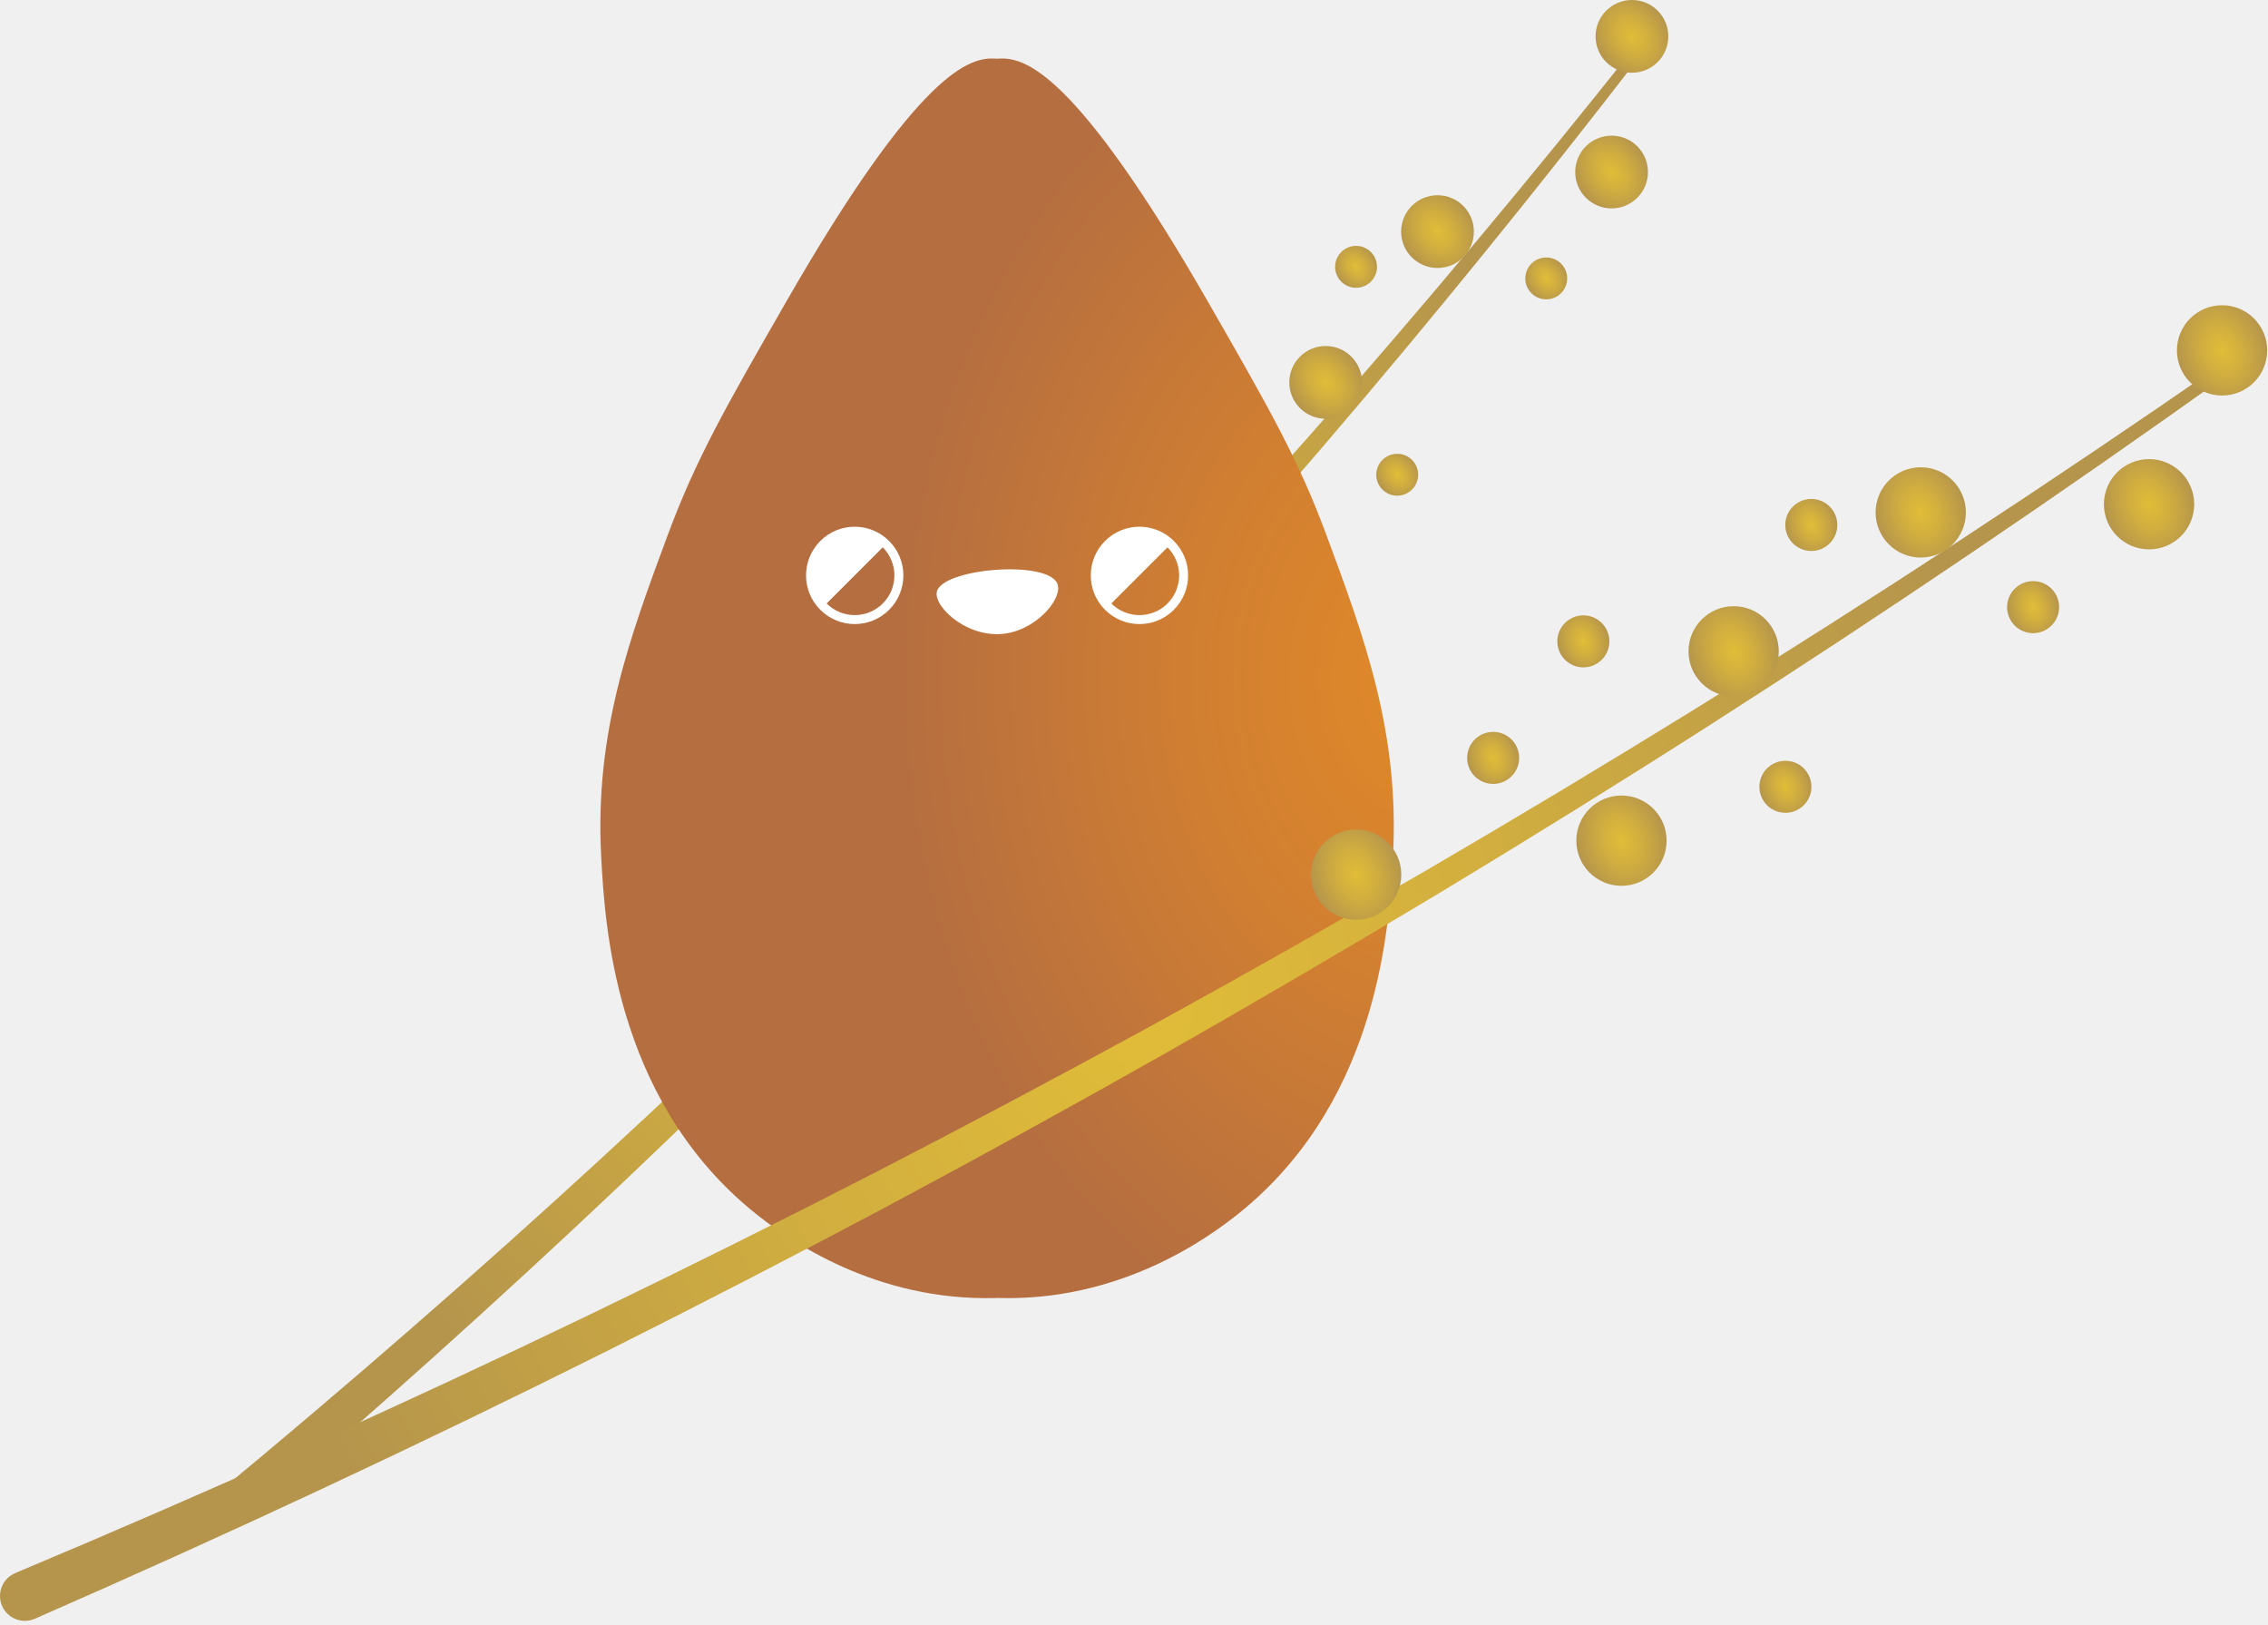
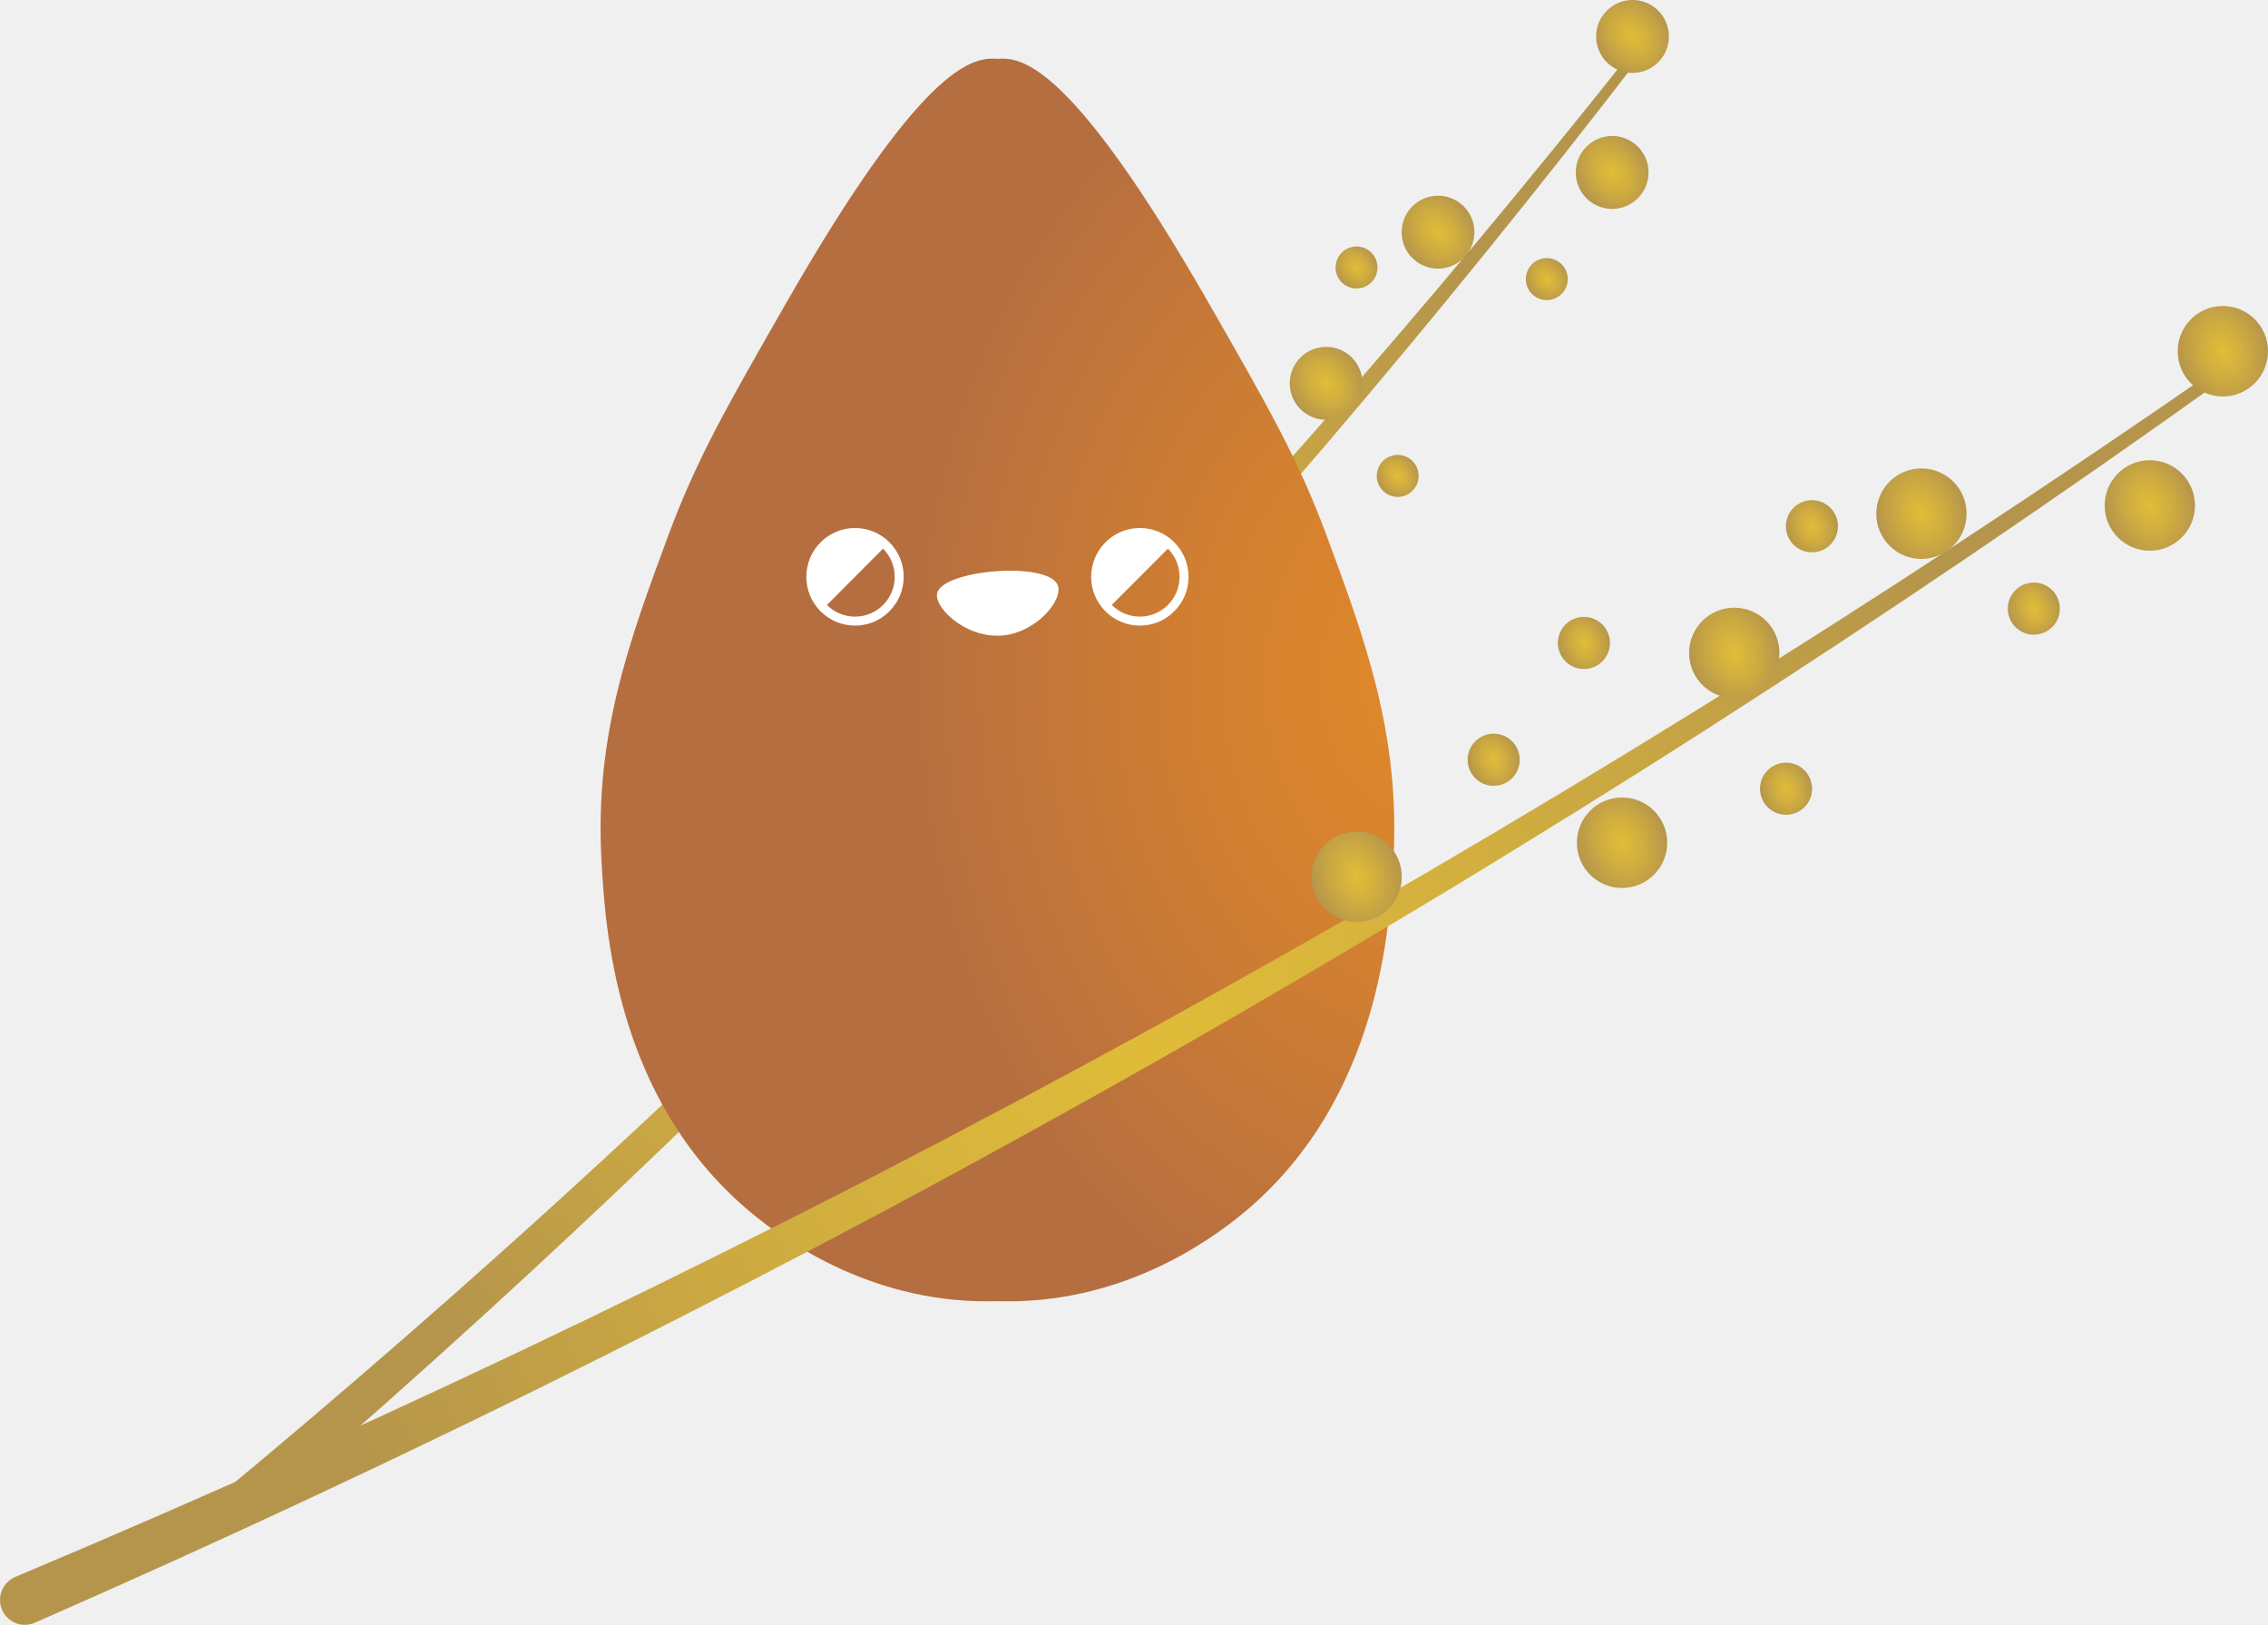
- <svg xmlns="http://www.w3.org/2000/svg" width="613" height="439" viewBox="0 0 613 439" fill="none">
-   <path d="M58.442 403.78C93.672 374.62 128.192 344.59 161.882 313.63C178.722 298.15 195.372 282.46 211.822 266.56C228.242 250.63 244.472 234.5 260.512 218.17C276.522 201.81 292.312 185.25 307.932 168.52C323.512 151.75 338.892 134.79 354.032 117.62C384.322 83.28 413.712 48.15 442.182 12.26C442.632 11.69 443.462 11.6 444.032 12.05C444.592 12.5 444.692 13.31 444.262 13.88C416.302 50.22 387.392 85.84 357.562 120.69C342.652 138.11 327.492 155.33 312.132 172.37C296.732 189.37 281.152 206.21 265.352 222.84C249.512 239.44 233.482 255.86 217.252 272.08C200.992 288.27 184.522 304.26 167.862 320.04C134.522 351.6 100.332 382.26 65.392 412.06C63.122 414 59.712 413.73 57.772 411.46C55.832 409.19 56.102 405.78 58.372 403.84C58.382 403.83 58.402 403.82 58.412 403.81L58.442 403.78Z" fill="url(#paint0_radial_208_718)" />
-   <path d="M441.082 19.66C446.511 19.66 450.912 15.259 450.912 9.83C450.912 4.401 446.511 0 441.082 0C435.653 0 431.252 4.401 431.252 9.83C431.252 15.259 435.653 19.66 441.082 19.66Z" fill="url(#paint1_radial_208_718)" />
-   <path d="M435.582 56.32C441.011 56.32 445.412 51.919 445.412 46.49C445.412 41.061 441.011 36.66 435.582 36.66C430.153 36.66 425.752 41.061 425.752 46.49C425.752 51.919 430.153 56.32 435.582 56.32Z" fill="url(#paint2_radial_208_718)" />
-   <path d="M388.532 72.42C393.961 72.42 398.362 68.019 398.362 62.59C398.362 57.161 393.961 52.76 388.532 52.76C383.103 52.76 378.702 57.161 378.702 62.59C378.702 68.019 383.103 72.42 388.532 72.42Z" fill="url(#paint3_radial_208_718)" />
-   <path d="M358.302 113.17C363.731 113.17 368.132 108.769 368.132 103.34C368.132 97.911 363.731 93.51 358.302 93.51C352.873 93.51 348.472 97.911 348.472 103.34C348.472 108.769 352.873 113.17 358.302 113.17Z" fill="url(#paint4_radial_208_718)" />
-   <path d="M346.882 159.69C352.311 159.69 356.712 155.289 356.712 149.86C356.712 144.431 352.311 140.03 346.882 140.03C341.453 140.03 337.052 144.431 337.052 149.86C337.052 155.289 341.453 159.69 346.882 159.69Z" fill="url(#paint5_radial_208_718)" />
-   <path d="M293.752 183.52C299.181 183.52 303.582 179.119 303.582 173.69C303.582 168.261 299.181 163.86 293.752 163.86C288.323 163.86 283.922 168.261 283.922 173.69C283.922 179.119 288.323 183.52 293.752 183.52Z" fill="url(#paint6_radial_208_718)" />
-   <path d="M314.922 146.37C318.048 146.37 320.582 143.836 320.582 140.71C320.582 137.584 318.048 135.05 314.922 135.05C311.796 135.05 309.262 137.584 309.262 140.71C309.262 143.836 311.796 146.37 314.922 146.37Z" fill="url(#paint7_radial_208_718)" />
-   <path d="M326.372 116.41C329.498 116.41 332.032 113.876 332.032 110.75C332.032 107.624 329.498 105.09 326.372 105.09C323.246 105.09 320.712 107.624 320.712 110.75C320.712 113.876 323.246 116.41 326.372 116.41Z" fill="url(#paint8_radial_208_718)" />
-   <path d="M377.642 133.96C380.768 133.96 383.302 131.426 383.302 128.3C383.302 125.174 380.768 122.64 377.642 122.64C374.516 122.64 371.982 125.174 371.982 128.3C371.982 131.426 374.516 133.96 377.642 133.96Z" fill="url(#paint9_radial_208_718)" />
-   <path d="M366.522 77.77C369.648 77.77 372.182 75.236 372.182 72.11C372.182 68.984 369.648 66.45 366.522 66.45C363.396 66.45 360.862 68.984 360.862 72.11C360.862 75.236 363.396 77.77 366.522 77.77Z" fill="url(#paint10_radial_208_718)" />
-   <path d="M417.922 80.9C421.048 80.9 423.582 78.366 423.582 75.24C423.582 72.114 421.048 69.58 417.922 69.58C414.796 69.58 412.262 72.114 412.262 75.24C412.262 78.366 414.796 80.9 417.922 80.9Z" fill="url(#paint11_radial_208_718)" />
-   <path d="M358.493 144.55C350.853 123.95 342.733 109.82 326.493 81.55C290.113 18.22 276.573 15.6 270.203 15.82C269.963 15.83 269.733 15.85 269.493 15.87C269.253 15.85 269.023 15.83 268.783 15.82C262.413 15.6 248.873 18.21 212.493 81.55C196.253 109.82 188.133 123.95 180.493 144.55C170.163 172.4 160.673 197.98 162.493 231.55C163.473 249.53 165.983 295.91 202.493 326.55C213.243 335.57 236.953 351.63 269.043 350.79C269.193 350.79 269.343 350.78 269.493 350.77C269.643 350.77 269.793 350.78 269.943 350.79C302.033 351.63 325.743 335.57 336.493 326.55C373.003 295.91 375.513 249.53 376.493 231.55C378.313 197.99 368.823 172.41 358.493 144.55Z" fill="url(#paint12_radial_208_718)" />
-   <path d="M253.202 159.95C252.302 164.11 262.242 173.36 272.952 171C280.962 169.23 287.312 161.43 285.772 157.72C283.072 151.22 254.582 153.58 253.202 159.95Z" fill="white" />
-   <path d="M240.312 146.2C235.172 141.06 226.842 141.06 221.712 146.2C216.572 151.34 216.572 159.67 221.712 164.8C226.852 169.94 235.182 169.94 240.312 164.8C245.452 159.66 245.452 151.33 240.312 146.2ZM238.602 163.09C234.412 167.28 227.622 167.28 223.422 163.09L238.592 147.91C242.792 152.1 242.792 158.9 238.602 163.09Z" fill="white" />
-   <path d="M317.272 146.2C312.132 141.06 303.802 141.06 298.672 146.2C293.532 151.34 293.532 159.67 298.672 164.8C303.812 169.94 312.142 169.94 317.272 164.8C322.412 159.66 322.412 151.33 317.272 146.2ZM315.562 163.09C311.372 167.28 304.582 167.28 300.382 163.09L315.552 147.91C319.752 152.1 319.752 158.9 315.562 163.09Z" fill="white" />
-   <path d="M4.132 425.11C56.492 403.14 108.322 379.88 159.492 355.22C185.072 342.88 210.502 330.23 235.782 317.26C261.032 304.24 286.122 290.91 311.052 277.29C335.962 263.62 360.682 249.61 385.262 235.35C409.802 221.03 434.182 206.41 458.362 191.46C506.712 161.56 554.282 130.38 601.022 97.99C601.762 97.48 602.782 97.66 603.292 98.4C603.802 99.13 603.622 100.14 602.902 100.66C556.602 133.78 509.432 165.7 461.452 196.38C437.462 211.72 413.252 226.72 388.872 241.44C364.452 256.1 339.882 270.5 315.112 284.58C290.322 298.61 265.362 312.35 240.232 325.78C215.082 339.17 189.762 352.23 164.282 365C113.312 390.5 61.642 414.63 9.402 437.47C6.002 438.95 2.052 437.41 0.562 434.01C-0.918 430.61 0.622 426.66 4.022 425.17C4.042 425.16 4.062 425.15 4.082 425.14L4.132 425.11Z" fill="url(#paint13_radial_208_718)" />
-   <path d="M600.582 106.89C607.32 106.89 612.782 101.428 612.782 94.69C612.782 87.952 607.32 82.49 600.582 82.49C593.844 82.49 588.382 87.952 588.382 94.69C588.382 101.428 593.844 106.89 600.582 106.89Z" fill="url(#paint14_radial_208_718)" />
-   <path d="M580.853 148.47C587.591 148.47 593.053 143.008 593.053 136.27C593.053 129.532 587.591 124.07 580.853 124.07C574.115 124.07 568.653 129.532 568.653 136.27C568.653 143.008 574.115 148.47 580.853 148.47Z" fill="url(#paint15_radial_208_718)" />
-   <path d="M519.142 150.68C525.88 150.68 531.342 145.218 531.342 138.48C531.342 131.742 525.88 126.28 519.142 126.28C512.404 126.28 506.942 131.742 506.942 138.48C506.942 145.218 512.404 150.68 519.142 150.68Z" fill="url(#paint16_radial_208_718)" />
-   <path d="M468.573 188.22C475.31 188.22 480.773 182.758 480.773 176.02C480.773 169.282 475.31 163.82 468.573 163.82C461.835 163.82 456.373 169.282 456.373 176.02C456.373 182.758 461.835 188.22 468.573 188.22Z" fill="url(#paint17_radial_208_718)" />
-   <path d="M438.252 239.39C444.99 239.39 450.452 233.928 450.452 227.19C450.452 220.452 444.99 214.99 438.252 214.99C431.514 214.99 426.052 220.452 426.052 227.19C426.052 233.928 431.514 239.39 438.252 239.39Z" fill="url(#paint18_radial_208_718)" />
-   <path d="M366.542 248.58C373.28 248.58 378.742 243.118 378.742 236.38C378.742 229.642 373.28 224.18 366.542 224.18C359.804 224.18 354.342 229.642 354.342 236.38C354.342 243.118 359.804 248.58 366.542 248.58Z" fill="url(#paint19_radial_208_718)" />
-   <path d="M403.572 211.85C407.455 211.85 410.602 208.703 410.602 204.82C410.602 200.937 407.455 197.79 403.572 197.79C399.69 197.79 396.542 200.937 396.542 204.82C396.542 208.703 399.69 211.85 403.572 211.85Z" fill="url(#paint20_radial_208_718)" />
-   <path d="M427.952 180.36C431.835 180.36 434.982 177.212 434.982 173.33C434.982 169.447 431.835 166.3 427.952 166.3C424.07 166.3 420.922 169.447 420.922 173.33C420.922 177.212 424.07 180.36 427.952 180.36Z" fill="url(#paint21_radial_208_718)" />
-   <path d="M482.563 219.66C486.445 219.66 489.593 216.513 489.593 212.63C489.593 208.748 486.445 205.6 482.563 205.6C478.68 205.6 475.533 208.748 475.533 212.63C475.533 216.513 478.68 219.66 482.563 219.66Z" fill="url(#paint22_radial_208_718)" />
-   <path d="M489.563 148.9C493.445 148.9 496.593 145.752 496.593 141.87C496.593 137.987 493.445 134.84 489.563 134.84C485.68 134.84 482.533 137.987 482.533 141.87C482.533 145.752 485.68 148.9 489.563 148.9Z" fill="url(#paint23_radial_208_718)" />
-   <path d="M549.512 171.11C553.395 171.11 556.542 167.963 556.542 164.08C556.542 160.197 553.395 157.05 549.512 157.05C545.629 157.05 542.482 160.197 542.482 164.08C542.482 167.963 545.629 171.11 549.512 171.11Z" fill="url(#paint24_radial_208_718)" />
+ <svg xmlns="http://www.w3.org/2000/svg" width="631" height="452" viewBox="0 0 631 452" fill="none">
+   <path d="M60.179 416.656C96.457 386.566 132.003 355.578 166.695 323.631C184.035 307.657 201.18 291.467 218.119 275.06C235.028 258.622 251.74 241.978 268.257 225.127C284.743 208.245 301.002 191.157 317.087 173.894C333.13 156.589 348.967 139.088 364.557 121.371C395.748 85.936 426.011 49.685 455.328 12.651C455.791 12.063 456.646 11.97 457.233 12.434C457.81 12.899 457.913 13.735 457.47 14.323C428.678 51.821 398.909 88.577 368.192 124.539C352.839 142.514 337.228 160.283 321.412 177.866C305.554 195.409 289.511 212.786 273.241 229.946C256.93 247.075 240.423 264.019 223.711 280.756C206.967 297.462 190.008 313.962 172.853 330.245C138.521 362.812 103.315 394.449 67.336 425.2C64.999 427.201 61.487 426.923 59.49 424.58C57.492 422.238 57.77 418.719 60.107 416.717C60.118 416.707 60.138 416.697 60.149 416.686L60.179 416.656Z" fill="url(#paint0_radial_208_718)" />
+   <path d="M454.195 20.287C459.785 20.287 464.317 15.745 464.317 10.143C464.317 4.541 459.785 0 454.195 0C448.605 0 444.073 4.541 444.073 10.143C444.073 15.745 448.605 20.287 454.195 20.287Z" fill="url(#paint1_radial_208_718)" />
+   <path d="M448.532 58.116C454.122 58.116 458.654 53.574 458.654 47.972C458.654 42.37 454.122 37.829 448.532 37.829C442.941 37.829 438.409 42.37 438.409 47.972C438.409 53.574 442.941 58.116 448.532 58.116Z" fill="url(#paint2_radial_208_718)" />
+   <path d="M400.083 74.729C405.673 74.729 410.205 70.188 410.205 64.586C410.205 58.984 405.673 54.442 400.083 54.442C394.493 54.442 389.961 58.984 389.961 64.586C389.961 70.188 394.493 74.729 400.083 74.729Z" fill="url(#paint3_radial_208_718)" />
+   <path d="M368.954 116.779C374.545 116.779 379.077 112.237 379.077 106.635C379.077 101.033 374.545 96.492 368.954 96.492C363.364 96.492 358.832 101.033 358.832 106.635C358.832 112.237 363.364 116.779 368.954 116.779Z" fill="url(#paint4_radial_208_718)" />
+   <path d="M357.195 164.782C362.785 164.782 367.317 160.241 367.317 154.639C367.317 149.037 362.785 144.495 357.195 144.495C351.605 144.495 347.073 149.037 347.073 154.639C347.073 160.241 351.605 164.782 357.195 164.782Z" fill="url(#paint5_radial_208_718)" />
+   <path d="M302.485 189.372C308.076 189.372 312.608 184.83 312.608 179.228C312.608 173.626 308.076 169.085 302.485 169.085C296.895 169.085 292.363 173.626 292.363 179.228C292.363 184.83 296.895 189.372 302.485 189.372Z" fill="url(#paint6_radial_208_718)" />
+   <path d="M324.285 151.037C327.504 151.037 330.113 148.423 330.113 145.197C330.113 141.971 327.504 139.356 324.285 139.356C321.066 139.356 318.456 141.971 318.456 145.197C318.456 148.423 321.066 151.037 324.285 151.037Z" fill="url(#paint7_radial_208_718)" />
+   <path d="M336.075 120.122C339.294 120.122 341.903 117.507 341.903 114.281C341.903 111.056 339.294 108.441 336.075 108.441C332.856 108.441 330.246 111.056 330.246 114.281C330.246 117.507 332.856 120.122 336.075 120.122Z" fill="url(#paint8_radial_208_718)" />
+   <path d="M388.869 138.232C392.088 138.232 394.697 135.617 394.697 132.391C394.697 129.166 392.088 126.551 388.869 126.551C385.65 126.551 383.041 129.166 383.041 132.391C383.041 135.617 385.65 138.232 388.869 138.232Z" fill="url(#paint9_radial_208_718)" />
+   <path d="M377.419 80.25C380.638 80.25 383.247 77.635 383.247 74.409C383.247 71.184 380.638 68.569 377.419 68.569C374.2 68.569 371.591 71.184 371.591 74.409C371.591 77.635 374.2 80.25 377.419 80.25Z" fill="url(#paint10_radial_208_718)" />
+   <path d="M430.347 83.48C433.566 83.48 436.175 80.865 436.175 77.639C436.175 74.414 433.566 71.799 430.347 71.799C427.128 71.799 424.519 74.414 424.519 77.639C424.519 80.865 427.128 83.48 430.347 83.48Z" fill="url(#paint11_radial_208_718)" />
+   <path d="M369.15 149.159C361.283 127.902 352.922 113.322 336.199 84.15C298.737 18.801 284.795 16.097 278.235 16.324C277.988 16.335 277.751 16.355 277.504 16.376C277.257 16.355 277.02 16.335 276.773 16.324C270.214 16.097 256.271 18.791 218.81 84.15C202.087 113.322 193.726 127.902 185.858 149.159C175.221 177.897 165.449 204.293 167.323 238.933C168.332 257.487 170.917 305.346 208.513 336.963C219.582 346.27 243.997 362.843 277.041 361.976C277.195 361.976 277.35 361.966 277.504 361.955C277.659 361.955 277.813 361.966 277.968 361.976C311.012 362.843 335.427 346.27 346.496 336.963C384.092 305.346 386.676 257.487 387.685 238.933C389.559 204.303 379.787 177.908 369.15 149.159Z" fill="url(#paint12_radial_208_718)" />
+   <path d="M260.73 165.05C259.803 169.343 270.039 178.888 281.067 176.453C289.315 174.626 295.854 166.578 294.268 162.749C291.488 156.042 262.151 158.477 260.73 165.05Z" fill="white" />
+   <path d="M247.457 150.862C242.164 145.558 233.586 145.558 228.304 150.862C223.011 156.166 223.011 164.761 228.304 170.055C233.597 175.359 242.174 175.359 247.457 170.055C252.75 164.751 252.75 156.156 247.457 150.862ZM245.696 168.29C241.381 172.614 234.39 172.614 230.065 168.29L245.686 152.626C250.011 156.95 250.011 163.967 245.696 168.29Z" fill="white" />
+   <path d="M326.705 150.862C321.412 145.558 312.834 145.558 307.552 150.862C302.259 156.166 302.259 164.761 307.552 170.055C312.845 175.359 321.422 175.359 326.705 170.055C331.998 164.751 331.998 156.156 326.705 150.862ZM324.944 168.29C320.629 172.614 313.637 172.614 309.313 168.29L324.934 152.626C329.258 156.95 329.258 163.967 324.944 168.29Z" fill="white" />
+   <path d="M4.255 438.666C58.172 415.995 111.543 391.993 164.234 366.547C190.574 353.813 216.76 340.76 242.792 327.377C268.793 313.941 294.629 300.186 320.3 286.132C345.95 272.026 371.405 257.569 396.716 242.855C421.986 228.078 447.09 212.992 471.989 197.565C521.777 166.712 570.761 134.537 618.89 101.115C619.652 100.588 620.703 100.774 621.228 101.538C621.753 102.291 621.568 103.333 620.826 103.87C573.15 138.046 524.578 170.984 475.171 202.642C450.468 218.471 425.538 233.949 400.433 249.139C375.287 264.266 349.987 279.125 324.48 293.654C298.953 308.132 273.251 322.31 247.374 336.168C221.477 349.985 195.404 363.462 169.166 376.639C116.681 402.952 63.475 427.851 9.682 451.42C6.181 452.947 2.113 451.358 0.579 447.849C-0.945 444.341 0.641 440.265 4.142 438.728C4.163 438.717 4.183 438.707 4.204 438.697L4.255 438.666Z" fill="url(#paint13_radial_208_718)" />
+   <path d="M618.437 110.298C625.375 110.298 631 104.662 631 97.709C631 90.757 625.375 85.12 618.437 85.12C611.499 85.12 605.875 90.757 605.875 97.709C605.875 104.662 611.499 110.298 618.437 110.298Z" fill="url(#paint14_radial_208_718)" />
+   <path d="M598.121 153.204C605.059 153.204 610.684 147.568 610.684 140.615C610.684 133.663 605.059 128.026 598.121 128.026C591.183 128.026 585.559 133.663 585.559 140.615C585.559 147.568 591.183 153.204 598.121 153.204Z" fill="url(#paint15_radial_208_718)" />
+   <path d="M534.576 155.485C541.514 155.485 547.138 149.849 547.138 142.896C547.138 135.943 541.514 130.307 534.576 130.307C527.637 130.307 522.013 135.943 522.013 142.896C522.013 149.849 527.637 155.485 534.576 155.485Z" fill="url(#paint16_radial_208_718)" />
+   <path d="M482.503 194.222C489.441 194.222 495.066 188.586 495.066 181.633C495.066 174.68 489.441 169.044 482.503 169.044C475.565 169.044 469.94 174.68 469.94 181.633C469.94 188.586 475.565 194.222 482.503 194.222Z" fill="url(#paint17_radial_208_718)" />
+   <path d="M451.281 247.024C458.219 247.024 463.844 241.387 463.844 234.434C463.844 227.482 458.219 221.845 451.281 221.845C444.343 221.845 438.719 227.482 438.719 234.434C438.719 241.387 444.343 247.024 451.281 247.024Z" fill="url(#paint18_radial_208_718)" />
+   <path d="M377.439 256.507C384.378 256.507 390.002 250.87 390.002 243.918C390.002 236.965 384.378 231.329 377.439 231.329C370.501 231.329 364.877 236.965 364.877 243.918C364.877 250.87 370.501 256.507 377.439 256.507Z" fill="url(#paint19_radial_208_718)" />
+   <path d="M415.57 218.605C419.568 218.605 422.809 215.358 422.809 211.351C422.809 207.345 419.568 204.097 415.57 204.097C411.572 204.097 408.331 207.345 408.331 211.351C408.331 215.358 411.572 218.605 415.57 218.605Z" fill="url(#paint20_radial_208_718)" />
+   <path d="M440.675 186.111C444.673 186.111 447.914 182.863 447.914 178.857C447.914 174.851 444.673 171.603 440.675 171.603C436.677 171.603 433.436 174.851 433.436 178.857C433.436 182.863 436.677 186.111 440.675 186.111Z" fill="url(#paint21_radial_208_718)" />
+   <path d="M496.909 226.665C500.907 226.665 504.148 223.417 504.148 219.41C504.148 215.404 500.907 212.156 496.909 212.156C492.911 212.156 489.67 215.404 489.67 219.41C489.67 223.417 492.911 226.665 496.909 226.665Z" fill="url(#paint22_radial_208_718)" />
+   <path d="M504.117 153.648C508.115 153.648 511.356 150.4 511.356 146.394C511.356 142.387 508.115 139.14 504.117 139.14C500.119 139.14 496.878 142.387 496.878 146.394C496.878 150.4 500.119 153.648 504.117 153.648Z" fill="url(#paint23_radial_208_718)" />
+   <path d="M565.849 176.566C569.847 176.566 573.088 173.319 573.088 169.312C573.088 165.306 569.847 162.058 565.849 162.058C561.851 162.058 558.61 165.306 558.61 169.312C558.61 173.319 561.851 176.566 565.849 176.566Z" fill="url(#paint24_radial_208_718)" />
  <defs>
-     <radialGradient id="paint0_radial_208_718" cx="0" cy="0" r="1" gradientUnits="userSpaceOnUse" gradientTransform="translate(252.573 210.467) rotate(-37.7649) scale(198.418 264.184)">
+     <radialGradient id="paint0_radial_208_718" cx="0" cy="0" r="1" gradientUnits="userSpaceOnUse" gradientTransform="translate(260.082 217.178) rotate(-37.823) scale(204.477 272.394)">
      <stop stop-color="#E1BD38" />
      <stop offset="0.43" stop-color="#D1AE3F" />
      <stop offset="1" stop-color="#B5954C" />
    </radialGradient>
-     <radialGradient id="paint1_radial_208_718" cx="0" cy="0" r="1" gradientUnits="userSpaceOnUse" gradientTransform="translate(441.093 9.78284) rotate(-37.7649) scale(9.82812 13.0857)">
+     <radialGradient id="paint1_radial_208_718" cx="0" cy="0" r="1" gradientUnits="userSpaceOnUse" gradientTransform="translate(454.207 10.0948) rotate(-37.823) scale(10.1283 13.4923)">
      <stop stop-color="#E1BD38" />
      <stop offset="0.43" stop-color="#D1AE3F" />
      <stop offset="1" stop-color="#B5954C" />
    </radialGradient>
-     <radialGradient id="paint2_radial_208_718" cx="0" cy="0" r="1" gradientUnits="userSpaceOnUse" gradientTransform="translate(435.591 46.4458) rotate(-37.765) scale(9.82813 13.0857)">
+     <radialGradient id="paint2_radial_208_718" cx="0" cy="0" r="1" gradientUnits="userSpaceOnUse" gradientTransform="translate(448.54 47.9268) rotate(-37.8231) scale(10.1283 13.4924)">
      <stop stop-color="#E1BD38" />
      <stop offset="0.43" stop-color="#D1AE3F" />
      <stop offset="1" stop-color="#B5954C" />
    </radialGradient>
-     <radialGradient id="paint3_radial_208_718" cx="0" cy="0" r="1" gradientUnits="userSpaceOnUse" gradientTransform="translate(388.542 62.5504) rotate(-37.7649) scale(9.82811 13.0857)">
+     <radialGradient id="paint3_radial_208_718" cx="0" cy="0" r="1" gradientUnits="userSpaceOnUse" gradientTransform="translate(400.093 64.545) rotate(-37.823) scale(10.1283 13.4923)">
      <stop stop-color="#E1BD38" />
      <stop offset="0.43" stop-color="#D1AE3F" />
      <stop offset="1" stop-color="#B5954C" />
    </radialGradient>
-     <radialGradient id="paint4_radial_208_718" cx="0" cy="0" r="1" gradientUnits="userSpaceOnUse" gradientTransform="translate(358.321 103.293) rotate(-37.7649) scale(9.82812 13.0857)">
+     <radialGradient id="paint4_radial_208_718" cx="0" cy="0" r="1" gradientUnits="userSpaceOnUse" gradientTransform="translate(368.973 106.587) rotate(-37.823) scale(10.1283 13.4923)">
      <stop stop-color="#E1BD38" />
      <stop offset="0.43" stop-color="#D1AE3F" />
      <stop offset="1" stop-color="#B5954C" />
    </radialGradient>
-     <radialGradient id="paint5_radial_208_718" cx="0" cy="0" r="1" gradientUnits="userSpaceOnUse" gradientTransform="translate(346.896 149.818) rotate(-37.765) scale(9.82813 13.0857)">
+     <radialGradient id="paint5_radial_208_718" cx="0" cy="0" r="1" gradientUnits="userSpaceOnUse" gradientTransform="translate(357.209 154.596) rotate(-37.8231) scale(10.1283 13.4924)">
      <stop stop-color="#E1BD38" />
      <stop offset="0.43" stop-color="#D1AE3F" />
      <stop offset="1" stop-color="#B5954C" />
    </radialGradient>
-     <radialGradient id="paint6_radial_208_718" cx="0" cy="0" r="1" gradientUnits="userSpaceOnUse" gradientTransform="translate(293.772 173.643) rotate(-37.765) scale(9.82812 13.0857)">
+     <radialGradient id="paint6_radial_208_718" cx="0" cy="0" r="1" gradientUnits="userSpaceOnUse" gradientTransform="translate(302.506 179.18) rotate(-37.8231) scale(10.1283 13.4924)">
      <stop stop-color="#E1BD38" />
      <stop offset="0.43" stop-color="#D1AE3F" />
      <stop offset="1" stop-color="#B5954C" />
    </radialGradient>
-     <radialGradient id="paint7_radial_208_718" cx="0" cy="0" r="1" gradientUnits="userSpaceOnUse" gradientTransform="translate(314.941 140.667) rotate(-37.765) scale(5.65858 7.53414)">
+     <radialGradient id="paint7_radial_208_718" cx="0" cy="0" r="1" gradientUnits="userSpaceOnUse" gradientTransform="translate(324.304 145.153) rotate(-37.8231) scale(5.83139 7.76827)">
      <stop stop-color="#E1BD38" />
      <stop offset="0.43" stop-color="#D1AE3F" />
      <stop offset="1" stop-color="#B5954C" />
    </radialGradient>
-     <radialGradient id="paint8_radial_208_718" cx="0" cy="0" r="1" gradientUnits="userSpaceOnUse" gradientTransform="translate(326.386 110.702) rotate(-37.7649) scale(5.65859 7.53415)">
+     <radialGradient id="paint8_radial_208_718" cx="0" cy="0" r="1" gradientUnits="userSpaceOnUse" gradientTransform="translate(336.089 114.232) rotate(-37.823) scale(5.8314 7.76828)">
      <stop stop-color="#E1BD38" />
      <stop offset="0.43" stop-color="#D1AE3F" />
      <stop offset="1" stop-color="#B5954C" />
    </radialGradient>
-     <radialGradient id="paint9_radial_208_718" cx="0" cy="0" r="1" gradientUnits="userSpaceOnUse" gradientTransform="translate(377.655 128.249) rotate(-37.7649) scale(5.65857 7.53411)">
+     <radialGradient id="paint9_radial_208_718" cx="0" cy="0" r="1" gradientUnits="userSpaceOnUse" gradientTransform="translate(388.883 132.339) rotate(-37.8229) scale(5.83138 7.76825)">
      <stop stop-color="#E1BD38" />
      <stop offset="0.43" stop-color="#D1AE3F" />
      <stop offset="1" stop-color="#B5954C" />
    </radialGradient>
-     <radialGradient id="paint10_radial_208_718" cx="0" cy="0" r="1" gradientUnits="userSpaceOnUse" gradientTransform="translate(366.53 72.0684) rotate(-37.7648) scale(5.65858 7.53412)">
+     <radialGradient id="paint10_radial_208_718" cx="0" cy="0" r="1" gradientUnits="userSpaceOnUse" gradientTransform="translate(377.427 74.3664) rotate(-37.8229) scale(5.83139 7.76826)">
      <stop stop-color="#E1BD38" />
      <stop offset="0.43" stop-color="#D1AE3F" />
      <stop offset="1" stop-color="#B5954C" />
    </radialGradient>
-     <radialGradient id="paint11_radial_208_718" cx="0" cy="0" r="1" gradientUnits="userSpaceOnUse" gradientTransform="translate(417.931 75.1971) rotate(-37.765) scale(5.65858 7.53414)">
+     <radialGradient id="paint11_radial_208_718" cx="0" cy="0" r="1" gradientUnits="userSpaceOnUse" gradientTransform="translate(430.356 77.595) rotate(-37.8231) scale(5.83139 7.76827)">
      <stop stop-color="#E1BD38" />
      <stop offset="0.43" stop-color="#D1AE3F" />
      <stop offset="1" stop-color="#B5954C" />
    </radialGradient>
-     <radialGradient id="paint12_radial_208_718" cx="0" cy="0" r="1" gradientUnits="userSpaceOnUse" gradientTransform="translate(384.772 183.301) scale(142.312 189.474)">
+     <radialGradient id="paint12_radial_208_718" cx="0" cy="0" r="1" gradientUnits="userSpaceOnUse" gradientTransform="translate(396.211 189.146) scale(146.543 195.516)">
      <stop stop-color="#E18929" />
      <stop offset="0.43" stop-color="#D17F31" />
      <stop offset="1" stop-color="#B56E40" />
    </radialGradient>
-     <radialGradient id="paint13_radial_208_718" cx="0" cy="0" r="1" gradientUnits="userSpaceOnUse" gradientTransform="translate(304.364 265.29) rotate(-20.9162) scale(246.357 328.008)">
+     <radialGradient id="paint13_radial_208_718" cx="0" cy="0" r="1" gradientUnits="userSpaceOnUse" gradientTransform="translate(313.412 273.749) rotate(-20.9562) scale(253.749 338.376)">
      <stop stop-color="#E1BD38" />
      <stop offset="0.43" stop-color="#D1AE3F" />
      <stop offset="1" stop-color="#B5954C" />
    </radialGradient>
-     <radialGradient id="paint14_radial_208_718" cx="0" cy="0" r="1" gradientUnits="userSpaceOnUse" gradientTransform="translate(600.588 94.6802) rotate(-20.9162) scale(12.2027 16.247)">
+     <radialGradient id="paint14_radial_208_718" cx="0" cy="0" r="1" gradientUnits="userSpaceOnUse" gradientTransform="translate(618.443 97.6992) rotate(-20.9562) scale(12.5688 16.7606)">
      <stop stop-color="#E1BD38" />
      <stop offset="0.43" stop-color="#D1AE3F" />
      <stop offset="1" stop-color="#B5954C" />
    </radialGradient>
-     <radialGradient id="paint15_radial_208_718" cx="0" cy="0" r="1" gradientUnits="userSpaceOnUse" gradientTransform="translate(580.855 136.267) rotate(-20.9162) scale(12.2026 16.247)">
+     <radialGradient id="paint15_radial_208_718" cx="0" cy="0" r="1" gradientUnits="userSpaceOnUse" gradientTransform="translate(598.123 140.613) rotate(-20.9562) scale(12.5688 16.7606)">
      <stop stop-color="#E1BD38" />
      <stop offset="0.43" stop-color="#D1AE3F" />
      <stop offset="1" stop-color="#B5954C" />
    </radialGradient>
-     <radialGradient id="paint16_radial_208_718" cx="0" cy="0" r="1" gradientUnits="userSpaceOnUse" gradientTransform="translate(519.15 138.472) rotate(-20.9162) scale(12.2027 16.247)">
+     <radialGradient id="paint16_radial_208_718" cx="0" cy="0" r="1" gradientUnits="userSpaceOnUse" gradientTransform="translate(534.584 142.888) rotate(-20.9562) scale(12.5688 16.7606)">
      <stop stop-color="#E1BD38" />
      <stop offset="0.43" stop-color="#D1AE3F" />
      <stop offset="1" stop-color="#B5954C" />
    </radialGradient>
-     <radialGradient id="paint17_radial_208_718" cx="0" cy="0" r="1" gradientUnits="userSpaceOnUse" gradientTransform="translate(468.576 176.011) rotate(-20.9162) scale(12.2026 16.247)">
+     <radialGradient id="paint17_radial_208_718" cx="0" cy="0" r="1" gradientUnits="userSpaceOnUse" gradientTransform="translate(482.506 181.624) rotate(-20.9562) scale(12.5688 16.7606)">
      <stop stop-color="#E1BD38" />
      <stop offset="0.43" stop-color="#D1AE3F" />
      <stop offset="1" stop-color="#B5954C" />
    </radialGradient>
-     <radialGradient id="paint18_radial_208_718" cx="0" cy="0" r="1" gradientUnits="userSpaceOnUse" gradientTransform="translate(438.254 227.187) rotate(-20.9162) scale(12.2027 16.247)">
+     <radialGradient id="paint18_radial_208_718" cx="0" cy="0" r="1" gradientUnits="userSpaceOnUse" gradientTransform="translate(451.283 234.431) rotate(-20.9562) scale(12.5688 16.7606)">
      <stop stop-color="#E1BD38" />
      <stop offset="0.43" stop-color="#D1AE3F" />
      <stop offset="1" stop-color="#B5954C" />
    </radialGradient>
-     <radialGradient id="paint19_radial_208_718" cx="0" cy="0" r="1" gradientUnits="userSpaceOnUse" gradientTransform="translate(366.554 236.38) rotate(-20.9162) scale(12.2026 16.247)">
+     <radialGradient id="paint19_radial_208_718" cx="0" cy="0" r="1" gradientUnits="userSpaceOnUse" gradientTransform="translate(377.451 243.918) rotate(-20.9562) scale(12.5688 16.7606)">
      <stop stop-color="#E1BD38" />
      <stop offset="0.43" stop-color="#D1AE3F" />
      <stop offset="1" stop-color="#B5954C" />
    </radialGradient>
-     <radialGradient id="paint20_radial_208_718" cx="0" cy="0" r="1" gradientUnits="userSpaceOnUse" gradientTransform="translate(403.576 204.812) rotate(-20.9161) scale(7.02577 9.35431)">
+     <radialGradient id="paint20_radial_208_718" cx="0" cy="0" r="1" gradientUnits="userSpaceOnUse" gradientTransform="translate(415.575 211.343) rotate(-20.9561) scale(7.23657 9.65001)">
      <stop stop-color="#E1BD38" />
      <stop offset="0.43" stop-color="#D1AE3F" />
      <stop offset="1" stop-color="#B5954C" />
    </radialGradient>
-     <radialGradient id="paint21_radial_208_718" cx="0" cy="0" r="1" gradientUnits="userSpaceOnUse" gradientTransform="translate(427.962 173.323) rotate(-20.9162) scale(7.02577 9.35438)">
+     <radialGradient id="paint21_radial_208_718" cx="0" cy="0" r="1" gradientUnits="userSpaceOnUse" gradientTransform="translate(440.685 178.85) rotate(-20.9563) scale(7.23658 9.65009)">
      <stop stop-color="#E1BD38" />
      <stop offset="0.43" stop-color="#D1AE3F" />
      <stop offset="1" stop-color="#B5954C" />
    </radialGradient>
-     <radialGradient id="paint22_radial_208_718" cx="0" cy="0" r="1" gradientUnits="userSpaceOnUse" gradientTransform="translate(482.569 212.626) rotate(-20.9162) scale(7.02577 9.35438)">
+     <radialGradient id="paint22_radial_208_718" cx="0" cy="0" r="1" gradientUnits="userSpaceOnUse" gradientTransform="translate(496.915 219.406) rotate(-20.9563) scale(7.23658 9.65009)">
      <stop stop-color="#E1BD38" />
      <stop offset="0.43" stop-color="#D1AE3F" />
      <stop offset="1" stop-color="#B5954C" />
    </radialGradient>
-     <radialGradient id="paint23_radial_208_718" cx="0" cy="0" r="1" gradientUnits="userSpaceOnUse" gradientTransform="translate(489.569 141.861) rotate(-20.9162) scale(7.02577 9.35434)">
+     <radialGradient id="paint23_radial_208_718" cx="0" cy="0" r="1" gradientUnits="userSpaceOnUse" gradientTransform="translate(504.123 146.384) rotate(-20.9562) scale(7.23658 9.65005)">
      <stop stop-color="#E1BD38" />
      <stop offset="0.43" stop-color="#D1AE3F" />
      <stop offset="1" stop-color="#B5954C" />
    </radialGradient>
-     <radialGradient id="paint24_radial_208_718" cx="0" cy="0" r="1" gradientUnits="userSpaceOnUse" gradientTransform="translate(549.52 164.077) rotate(-20.9162) scale(7.02577 9.35434)">
+     <radialGradient id="paint24_radial_208_718" cx="0" cy="0" r="1" gradientUnits="userSpaceOnUse" gradientTransform="translate(565.857 169.309) rotate(-20.9562) scale(7.23658 9.65005)">
      <stop stop-color="#E1BD38" />
      <stop offset="0.43" stop-color="#D1AE3F" />
      <stop offset="1" stop-color="#B5954C" />
    </radialGradient>
  </defs>
</svg>
